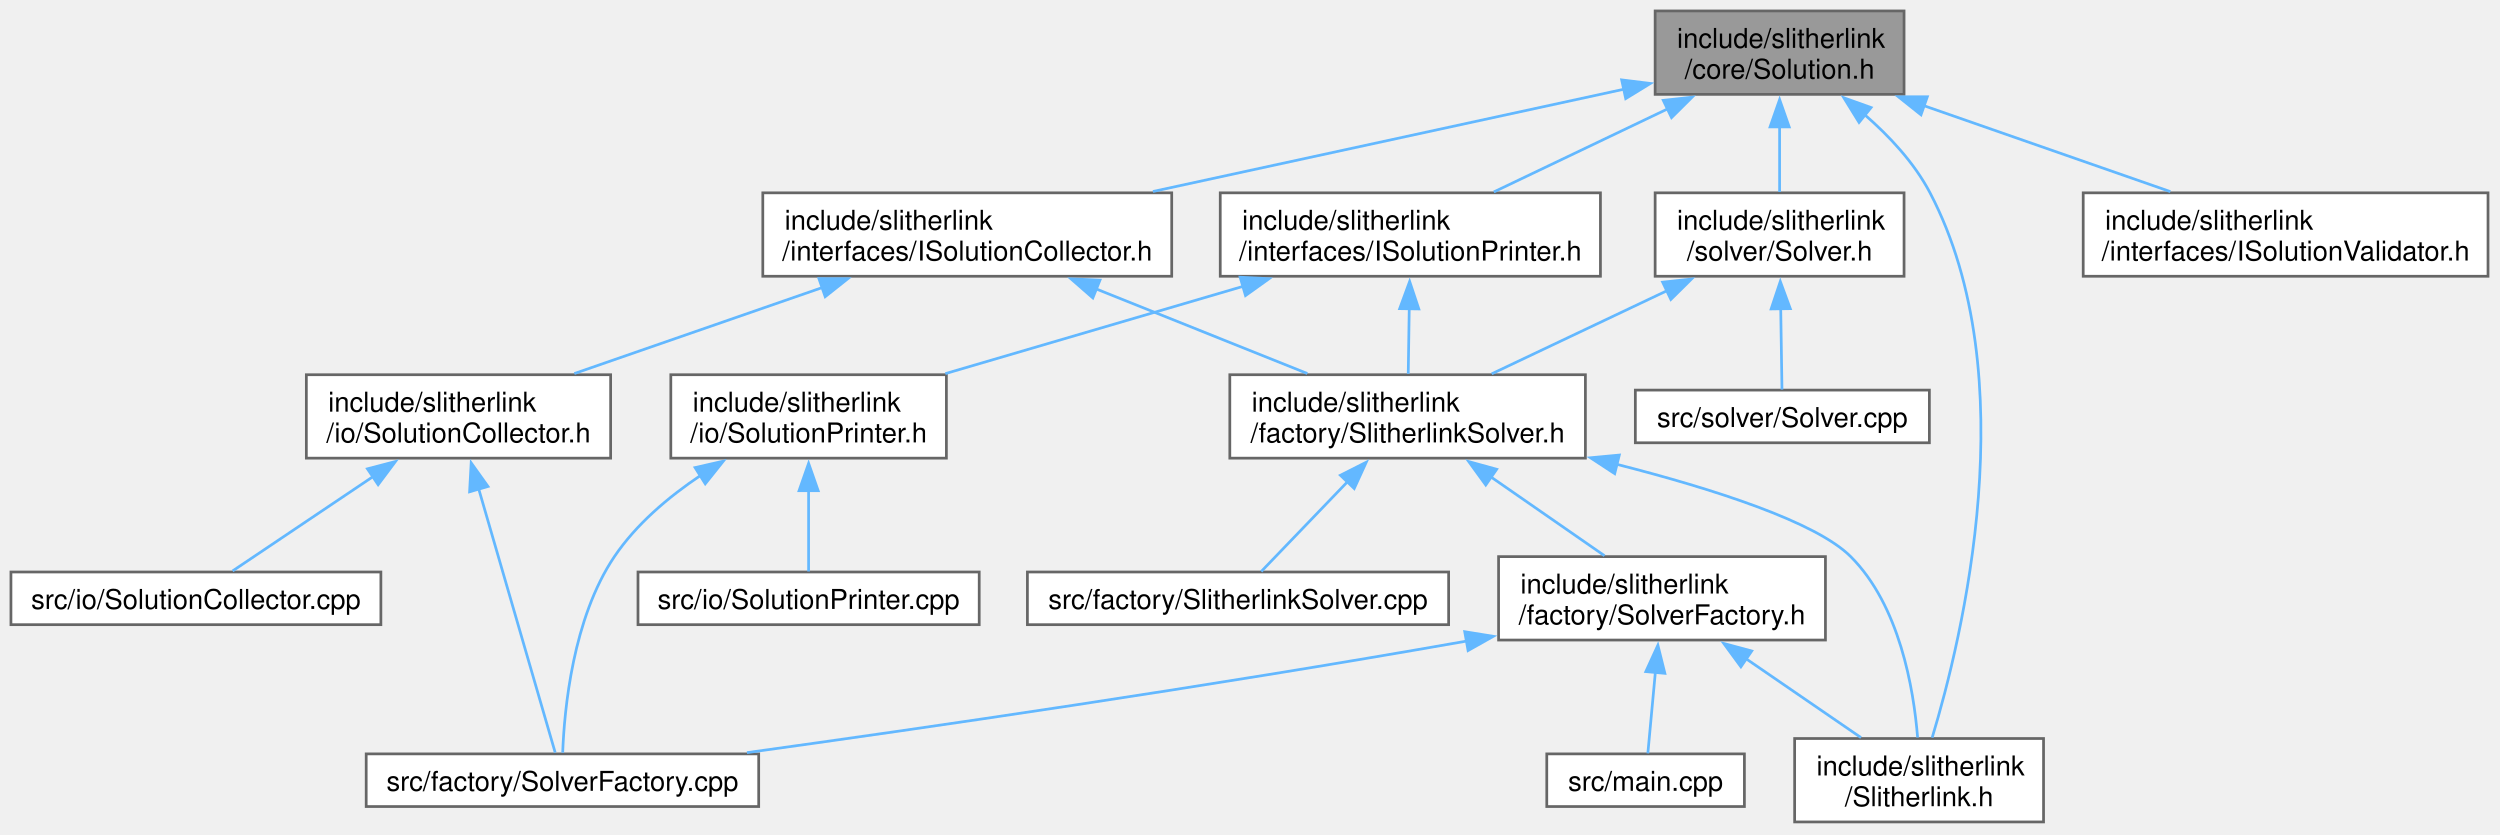
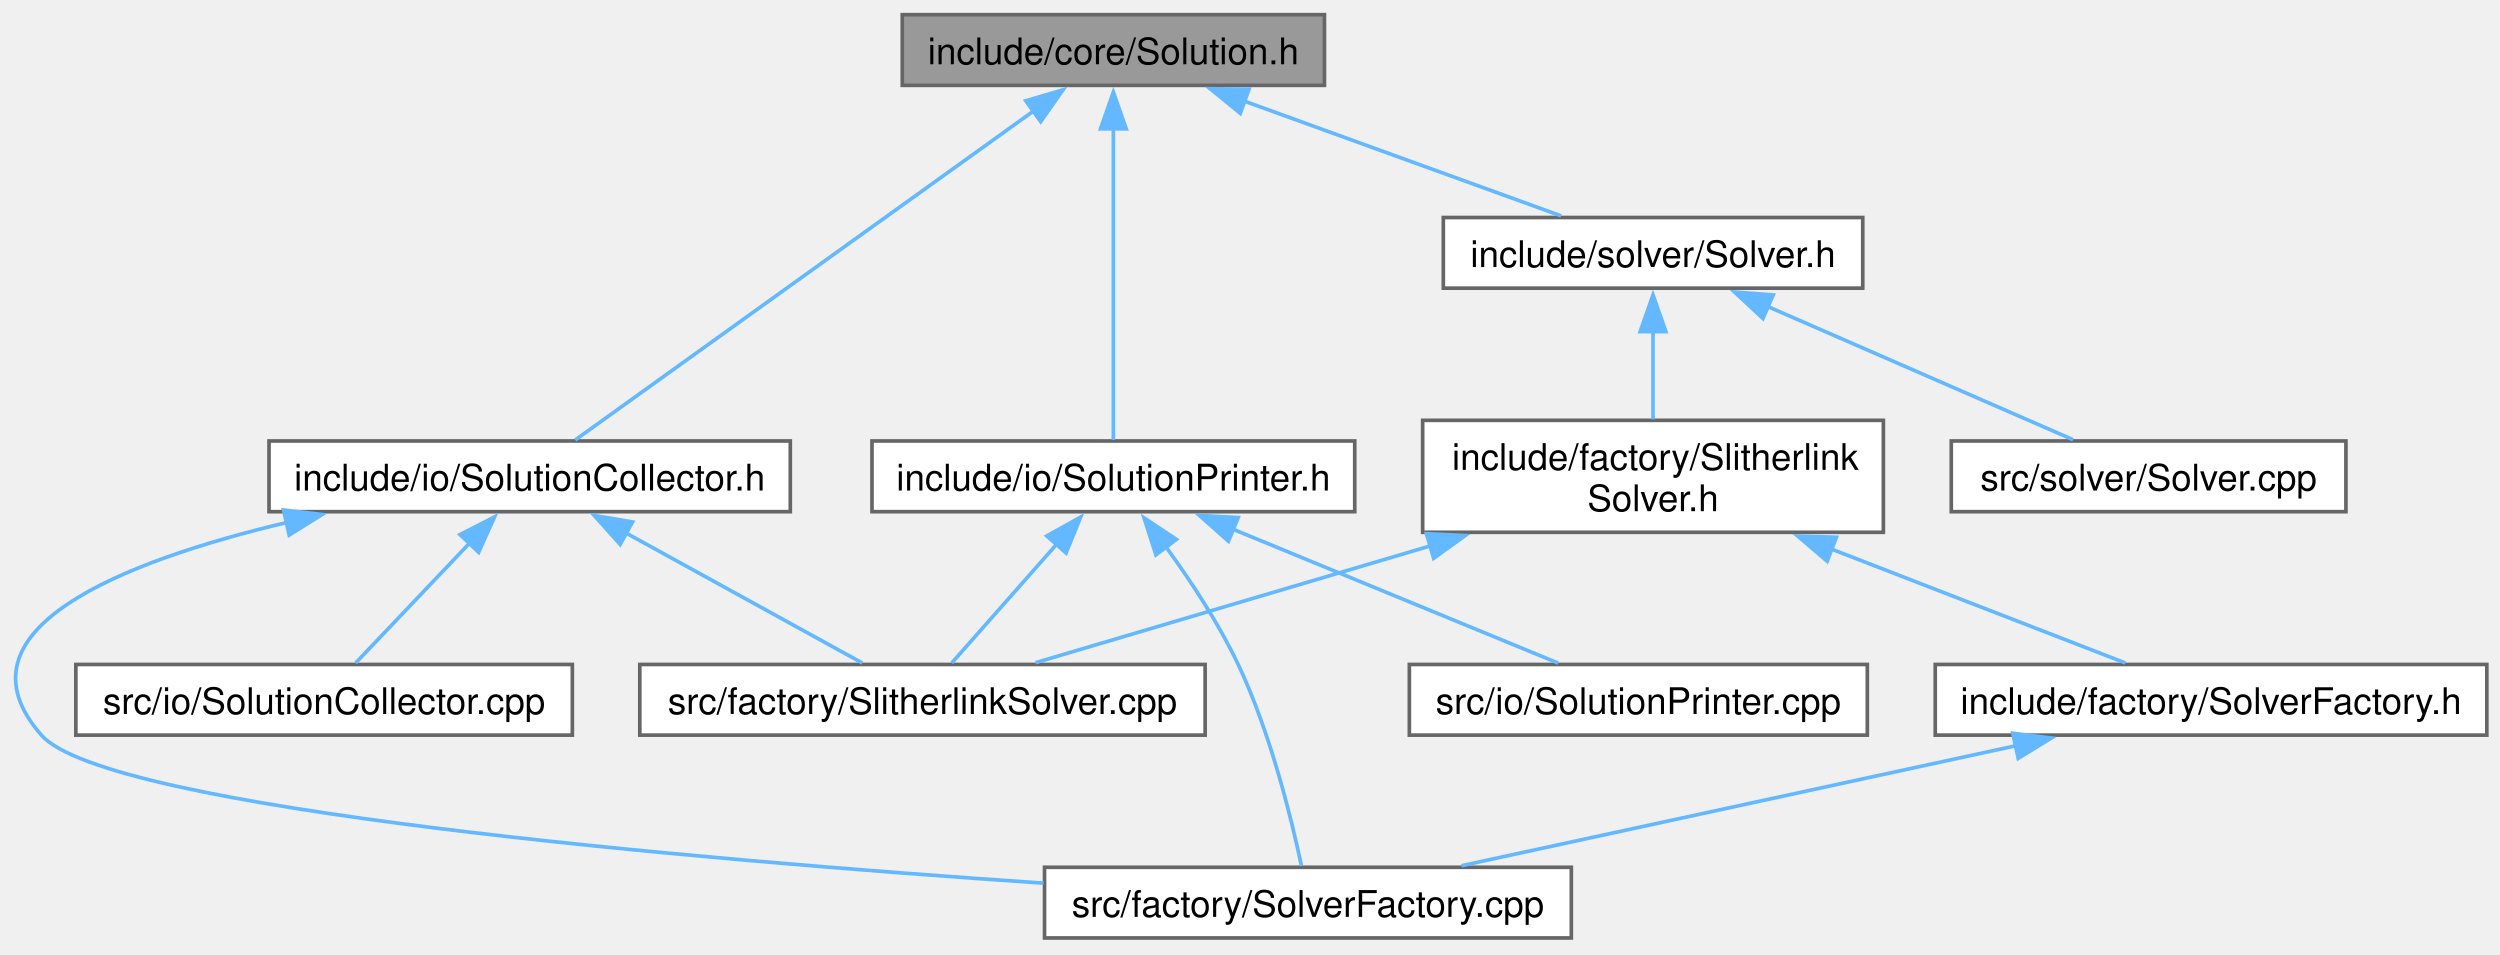
- <svg xmlns="http://www.w3.org/2000/svg" xmlns:xlink="http://www.w3.org/1999/xlink" width="914pt" height="305pt" viewBox="0.00 0.00 914.00 305.00">
-   <g id="graph0" class="graph" transform="scale(1 1) rotate(0) translate(4 300.5)">
+ <svg xmlns="http://www.w3.org/2000/svg" xmlns:xlink="http://www.w3.org/1999/xlink" width="681pt" height="260pt" viewBox="0.00 0.00 681.00 260.00">
+   <g id="graph0" class="graph" transform="scale(1 1) rotate(0) translate(4 255.5)">
    <g id="Node000001" class="node">
      <g id="a_Node000001">
        <a xlink:title=" ">
-           <polygon fill="#999999" stroke="#666666" points="692.12,-296.5 601.12,-296.5 601.12,-266 692.12,-266 692.12,-296.5" />
-           <text xml:space="preserve" text-anchor="start" x="609.12" y="-283" font-family="Helvetica,sans-Serif" font-size="10.00">include/slitherlink</text>
-           <text xml:space="preserve" text-anchor="middle" x="646.62" y="-271.75" font-family="Helvetica,sans-Serif" font-size="10.00">/core/Solution.h</text>
+           <polygon fill="#999999" stroke="#666666" points="356.78,-251.5 241.78,-251.5 241.78,-232.25 356.78,-232.25 356.78,-251.5" />
+           <text xml:space="preserve" text-anchor="middle" x="299.28" y="-238" font-family="Helvetica,sans-Serif" font-size="10.00">include/core/Solution.h</text>
        </a>
      </g>
    </g>
    <g id="Node000002" class="node">
      <g id="a_Node000002">
-         <a xlink:href="_slitherlink_8h.html" target="_top" xlink:title=" ">
-           <polygon fill="white" stroke="#666666" points="743.12,-30.5 652.12,-30.5 652.12,0 743.12,0 743.12,-30.5" />
-           <text xml:space="preserve" text-anchor="start" x="660.12" y="-17" font-family="Helvetica,sans-Serif" font-size="10.00">include/slitherlink</text>
-           <text xml:space="preserve" text-anchor="middle" x="697.62" y="-5.75" font-family="Helvetica,sans-Serif" font-size="10.00">/Slitherlink.h</text>
+         <a xlink:href="_solution_collector_8h.html" target="_top" xlink:title=" ">
+           <polygon fill="white" stroke="#666666" points="211.28,-135.38 69.28,-135.38 69.28,-116.12 211.28,-116.12 211.28,-135.38" />
+           <text xml:space="preserve" text-anchor="middle" x="140.28" y="-121.88" font-family="Helvetica,sans-Serif" font-size="10.00">include/io/SolutionCollector.h</text>
        </a>
      </g>
    </g>
    <g id="edge1_Node000001_Node000002" class="edge">
      <g id="a_edge1_Node000001_Node000002">
        <a xlink:title=" ">
-           <path fill="none" stroke="#63b8ff" d="M677.62,-258.66C686.79,-250.71 695.89,-240.94 701.62,-230 736.76,-162.93 713.36,-67.02 702.4,-30.82" />
-           <polygon fill="#63b8ff" stroke="#63b8ff" points="675.67,-255.74 670.1,-264.75 680.07,-261.18 675.67,-255.74" />
+           <path fill="none" stroke="#63b8ff" d="M277.77,-225.43C244.02,-201.21 179.7,-155.04 152.7,-135.66" />
+           <polygon fill="#63b8ff" stroke="#63b8ff" points="275.41,-228.05 285.58,-231.04 279.49,-222.36 275.41,-228.05" />
+         </a>
+       </g>
+     </g>
+     <g id="Node000006" class="node">
+       <g id="a_Node000006">
+         <a xlink:href="_solution_printer_8h.html" target="_top" xlink:title=" ">
+           <polygon fill="white" stroke="#666666" points="365.03,-135.38 233.53,-135.38 233.53,-116.12 365.03,-116.12 365.03,-135.38" />
+           <text xml:space="preserve" text-anchor="middle" x="299.28" y="-121.88" font-family="Helvetica,sans-Serif" font-size="10.00">include/io/SolutionPrinter.h</text>
+         </a>
+       </g>
+     </g>
+     <g id="edge5_Node000001_Node000006" class="edge">
+       <g id="a_edge5_Node000001_Node000006">
+         <a xlink:title=" ">
+           <path fill="none" stroke="#63b8ff" d="M299.28,-220.5C299.28,-195.38 299.28,-153.79 299.28,-135.66" />
+           <polygon fill="#63b8ff" stroke="#63b8ff" points="295.78,-220.41 299.28,-230.41 302.78,-220.41 295.78,-220.41" />
+         </a>
+       </g>
+     </g>
+     <g id="Node000008" class="node">
+       <g id="a_Node000008">
+         <a xlink:href="_solver_8h.html" target="_top" xlink:title=" ">
+           <polygon fill="white" stroke="#666666" points="503.41,-196.25 389.16,-196.25 389.16,-177 503.41,-177 503.41,-196.25" />
+           <text xml:space="preserve" text-anchor="middle" x="446.28" y="-182.75" font-family="Helvetica,sans-Serif" font-size="10.00">include/solver/Solver.h</text>
+         </a>
+       </g>
+     </g>
+     <g id="edge9_Node000001_Node000008" class="edge">
+       <g id="a_edge9_Node000001_Node000008">
+         <a xlink:title=" ">
+           <path fill="none" stroke="#63b8ff" d="M335.04,-227.92C361.73,-218.25 397.53,-205.29 421.22,-196.7" />
+           <polygon fill="#63b8ff" stroke="#63b8ff" points="333.85,-224.63 325.64,-231.33 336.24,-231.21 333.85,-224.63" />
        </a>
      </g>
    </g>
    <g id="Node000003" class="node">
      <g id="a_Node000003">
-         <a xlink:href="_i_solution_collector_8h.html" target="_top" xlink:title=" ">
-           <polygon fill="white" stroke="#666666" points="424.38,-230 274.88,-230 274.88,-199.5 424.38,-199.5 424.38,-230" />
-           <text xml:space="preserve" text-anchor="start" x="282.88" y="-216.5" font-family="Helvetica,sans-Serif" font-size="10.00">include/slitherlink</text>
-           <text xml:space="preserve" text-anchor="middle" x="349.62" y="-205.25" font-family="Helvetica,sans-Serif" font-size="10.00">/interfaces/ISolutionCollector.h</text>
-         </a>
-       </g>
-     </g>
-     <g id="edge2_Node000001_Node000003" class="edge">
-       <g id="a_edge2_Node000001_Node000003">
-         <a xlink:title=" ">
-           <path fill="none" stroke="#63b8ff" d="M589.81,-267.91C540.7,-257.25 469.61,-241.81 417.51,-230.49" />
-           <polygon fill="#63b8ff" stroke="#63b8ff" points="588.88,-271.29 599.39,-269.99 590.36,-264.45 588.88,-271.29" />
+         <a xlink:href="_slitherlink_solver_8cpp.html" target="_top" xlink:title=" ">
+           <polygon fill="white" stroke="#666666" points="324.28,-74.5 170.28,-74.5 170.28,-55.25 324.28,-55.25 324.28,-74.5" />
+           <text xml:space="preserve" text-anchor="middle" x="247.28" y="-61" font-family="Helvetica,sans-Serif" font-size="10.00">src/factory/SlitherlinkSolver.cpp</text>
+         </a>
+       </g>
+     </g>
+     <g id="edge2_Node000002_Node000003" class="edge">
+       <g id="a_edge2_Node000002_Node000003">
+         <a xlink:title=" ">
+           <path fill="none" stroke="#63b8ff" d="M166.6,-110.27C186.7,-99.21 213.77,-84.31 230.88,-74.9" />
+           <polygon fill="#63b8ff" stroke="#63b8ff" points="164.93,-107.19 157.86,-115.08 168.31,-113.32 164.93,-107.19" />
+         </a>
+       </g>
+     </g>
+     <g id="Node000004" class="node">
+       <g id="a_Node000004">
+         <a xlink:href="_solver_factory_8cpp.html" target="_top" xlink:title=" ">
+           <polygon fill="white" stroke="#666666" points="424.03,-19.25 280.53,-19.25 280.53,0 424.03,0 424.03,-19.25" />
+           <text xml:space="preserve" text-anchor="middle" x="352.28" y="-5.75" font-family="Helvetica,sans-Serif" font-size="10.00">src/factory/SolverFactory.cpp</text>
+         </a>
+       </g>
+     </g>
+     <g id="edge3_Node000002_Node000004" class="edge">
+       <g id="a_edge3_Node000002_Node000004">
+         <a xlink:title=" ">
+           <path fill="none" stroke="#63b8ff" d="M74.2,-113.2C29.24,-102.52 -17.9,-83.9 7.28,-55.25 25,-35.09 184.44,-21.41 280.25,-14.93" />
+           <polygon fill="#63b8ff" stroke="#63b8ff" points="73.24,-116.57 83.76,-115.35 74.77,-109.74 73.24,-116.57" />
+         </a>
+       </g>
+     </g>
+     <g id="Node000005" class="node">
+       <g id="a_Node000005">
+         <a xlink:href="_solution_collector_8cpp.html" target="_top" xlink:title=" ">
+           <polygon fill="white" stroke="#666666" points="151.91,-74.5 16.66,-74.5 16.66,-55.25 151.91,-55.25 151.91,-74.5" />
+           <text xml:space="preserve" text-anchor="middle" x="84.28" y="-61" font-family="Helvetica,sans-Serif" font-size="10.00">src/io/SolutionCollector.cpp</text>
+         </a>
+       </g>
+     </g>
+     <g id="edge4_Node000002_Node000005" class="edge">
+       <g id="a_edge4_Node000002_Node000005">
+         <a xlink:title=" ">
+           <path fill="none" stroke="#63b8ff" d="M123.97,-107.61C113.8,-96.91 101.12,-83.58 92.87,-74.9" />
+           <polygon fill="#63b8ff" stroke="#63b8ff" points="121.31,-109.88 130.73,-114.71 126.38,-105.05 121.31,-109.88" />
+         </a>
+       </g>
+     </g>
+     <g id="edge6_Node000006_Node000003" class="edge">
+       <g id="a_edge6_Node000006_Node000003">
+         <a xlink:title=" ">
+           <path fill="none" stroke="#63b8ff" d="M283.86,-107.28C274.46,-96.64 262.84,-83.49 255.25,-74.9" />
+           <polygon fill="#63b8ff" stroke="#63b8ff" points="281.14,-109.5 290.38,-114.67 286.39,-104.86 281.14,-109.5" />
+         </a>
+       </g>
+     </g>
+     <g id="edge7_Node000006_Node000004" class="edge">
+       <g id="a_edge7_Node000006_Node000004">
+         <a xlink:title=" ">
+           <path fill="none" stroke="#63b8ff" d="M313.47,-106.71C320.2,-97.48 327.92,-85.83 333.28,-74.5 342.09,-55.89 347.84,-32.28 350.52,-19.62" />
+           <polygon fill="#63b8ff" stroke="#63b8ff" points="310.87,-104.34 307.63,-114.43 316.45,-108.57 310.87,-104.34" />
+         </a>
+       </g>
+     </g>
+     <g id="Node000007" class="node">
+       <g id="a_Node000007">
+         <a xlink:href="_solution_printer_8cpp.html" target="_top" xlink:title=" ">
+           <polygon fill="white" stroke="#666666" points="504.66,-74.5 379.91,-74.5 379.91,-55.25 504.66,-55.25 504.66,-74.5" />
+           <text xml:space="preserve" text-anchor="middle" x="442.28" y="-61" font-family="Helvetica,sans-Serif" font-size="10.00">src/io/SolutionPrinter.cpp</text>
+         </a>
+       </g>
+     </g>
+     <g id="edge8_Node000006_Node000007" class="edge">
+       <g id="a_edge8_Node000006_Node000007">
+         <a xlink:title=" ">
+           <path fill="none" stroke="#63b8ff" d="M331.85,-111.34C358.97,-100.17 396.86,-84.58 420.46,-74.86" />
+           <polygon fill="#63b8ff" stroke="#63b8ff" points="330.63,-108.06 322.71,-115.1 333.29,-114.53 330.63,-108.06" />
+         </a>
+       </g>
+     </g>
+     <g id="Node000009" class="node">
+       <g id="a_Node000009">
+         <a xlink:href="_slitherlink_solver_8h.html" target="_top" xlink:title=" ">
+           <polygon fill="white" stroke="#666666" points="509.03,-141 383.53,-141 383.53,-110.5 509.03,-110.5 509.03,-141" />
+           <text xml:space="preserve" text-anchor="start" x="391.53" y="-127.5" font-family="Helvetica,sans-Serif" font-size="10.00">include/factory/Slitherlink</text>
+           <text xml:space="preserve" text-anchor="middle" x="446.28" y="-116.25" font-family="Helvetica,sans-Serif" font-size="10.00">Solver.h</text>
+         </a>
+       </g>
+     </g>
+     <g id="edge10_Node000008_Node000009" class="edge">
+       <g id="a_edge10_Node000008_Node000009">
+         <a xlink:title=" ">
+           <path fill="none" stroke="#63b8ff" d="M446.28,-165.42C446.28,-157.49 446.28,-148.56 446.28,-141.28" />
+           <polygon fill="#63b8ff" stroke="#63b8ff" points="442.78,-165.17 446.28,-175.17 449.78,-165.17 442.78,-165.17" />
        </a>
      </g>
    </g>
    <g id="Node000011" class="node">
      <g id="a_Node000011">
-         <a xlink:href="_i_solution_printer_8h.html" target="_top" xlink:title=" ">
-           <polygon fill="white" stroke="#666666" points="581.12,-230 442.12,-230 442.12,-199.5 581.12,-199.5 581.12,-230" />
-           <text xml:space="preserve" text-anchor="start" x="450.12" y="-216.5" font-family="Helvetica,sans-Serif" font-size="10.00">include/slitherlink</text>
-           <text xml:space="preserve" text-anchor="middle" x="511.62" y="-205.25" font-family="Helvetica,sans-Serif" font-size="10.00">/interfaces/ISolutionPrinter.h</text>
-         </a>
-       </g>
-     </g>
-     <g id="edge13_Node000001_Node000011" class="edge">
-       <g id="a_edge13_Node000001_Node000011">
-         <a xlink:title=" ">
-           <path fill="none" stroke="#63b8ff" d="M605.7,-260.7C585.25,-250.93 560.93,-239.31 542.14,-230.33" />
-           <polygon fill="#63b8ff" stroke="#63b8ff" points="604.09,-263.81 614.63,-264.96 607.11,-257.49 604.09,-263.81" />
-         </a>
-       </g>
-     </g>
-     <g id="Node000014" class="node">
-       <g id="a_Node000014">
-         <a xlink:href="_i_solution_validator_8h.html" target="_top" xlink:title=" ">
-           <polygon fill="white" stroke="#666666" points="905.62,-230 757.62,-230 757.62,-199.5 905.62,-199.5 905.62,-230" />
-           <text xml:space="preserve" text-anchor="start" x="765.62" y="-216.5" font-family="Helvetica,sans-Serif" font-size="10.00">include/slitherlink</text>
-           <text xml:space="preserve" text-anchor="middle" x="831.62" y="-205.25" font-family="Helvetica,sans-Serif" font-size="10.00">/interfaces/ISolutionValidator.h</text>
-         </a>
-       </g>
-     </g>
-     <g id="edge18_Node000001_Node000014" class="edge">
-       <g id="a_edge18_Node000001_Node000014">
-         <a xlink:title=" ">
-           <path fill="none" stroke="#63b8ff" d="M699.23,-261.91C727.82,-251.94 762.71,-239.78 789.49,-230.44" />
-           <polygon fill="#63b8ff" stroke="#63b8ff" points="698.32,-258.52 690.03,-265.12 700.63,-265.13 698.32,-258.52" />
-         </a>
-       </g>
-     </g>
-     <g id="Node000015" class="node">
-       <g id="a_Node000015">
-         <a xlink:href="_solver_8h.html" target="_top" xlink:title=" ">
-           <polygon fill="white" stroke="#666666" points="692.12,-230 601.12,-230 601.12,-199.5 692.12,-199.5 692.12,-230" />
-           <text xml:space="preserve" text-anchor="start" x="609.12" y="-216.5" font-family="Helvetica,sans-Serif" font-size="10.00">include/slitherlink</text>
-           <text xml:space="preserve" text-anchor="middle" x="646.62" y="-205.25" font-family="Helvetica,sans-Serif" font-size="10.00">/solver/Solver.h</text>
-         </a>
-       </g>
-     </g>
-     <g id="edge19_Node000001_Node000015" class="edge">
-       <g id="a_edge19_Node000001_Node000015">
-         <a xlink:title=" ">
-           <path fill="none" stroke="#63b8ff" d="M646.62,-254.31C646.62,-246.14 646.62,-237.41 646.62,-230.33" />
-           <polygon fill="#63b8ff" stroke="#63b8ff" points="643.13,-254.1 646.63,-264.1 650.13,-254.1 643.13,-254.1" />
-         </a>
-       </g>
-     </g>
-     <g id="Node000004" class="node">
-       <g id="a_Node000004">
-         <a xlink:href="_slitherlink_solver_8h.html" target="_top" xlink:title=" ">
-           <polygon fill="white" stroke="#666666" points="575.62,-163.5 445.62,-163.5 445.62,-133 575.62,-133 575.62,-163.5" />
-           <text xml:space="preserve" text-anchor="start" x="453.62" y="-150" font-family="Helvetica,sans-Serif" font-size="10.00">include/slitherlink</text>
-           <text xml:space="preserve" text-anchor="middle" x="510.62" y="-138.75" font-family="Helvetica,sans-Serif" font-size="10.00">/factory/SlitherlinkSolver.h</text>
-         </a>
-       </g>
-     </g>
-     <g id="edge3_Node000003_Node000004" class="edge">
-       <g id="a_edge3_Node000003_Node000004">
-         <a xlink:title=" ">
-           <path fill="none" stroke="#63b8ff" d="M396.72,-194.88C421.35,-185.01 451.06,-173.11 473.96,-163.94" />
-           <polygon fill="#63b8ff" stroke="#63b8ff" points="395.54,-191.58 387.56,-198.55 398.15,-198.08 395.54,-191.58" />
-         </a>
-       </g>
-     </g>
-     <g id="Node000009" class="node">
-       <g id="a_Node000009">
-         <a xlink:href="_solution_collector_8h.html" target="_top" xlink:title=" ">
-           <polygon fill="white" stroke="#666666" points="219.25,-163.5 108,-163.5 108,-133 219.25,-133 219.25,-163.5" />
-           <text xml:space="preserve" text-anchor="start" x="116" y="-150" font-family="Helvetica,sans-Serif" font-size="10.00">include/slitherlink</text>
-           <text xml:space="preserve" text-anchor="middle" x="163.62" y="-138.75" font-family="Helvetica,sans-Serif" font-size="10.00">/io/SolutionCollector.h</text>
-         </a>
-       </g>
-     </g>
-     <g id="edge10_Node000003_Node000009" class="edge">
-       <g id="a_edge10_Node000003_Node000009">
-         <a xlink:title=" ">
-           <path fill="none" stroke="#63b8ff" d="M296.74,-195.41C267.99,-185.44 232.91,-173.28 205.99,-163.94" />
-           <polygon fill="#63b8ff" stroke="#63b8ff" points="295.39,-198.65 305.99,-198.62 297.69,-192.03 295.39,-198.65" />
-         </a>
-       </g>
-     </g>
-     <g id="edge4_Node000004_Node000002" class="edge">
-       <g id="a_edge4_Node000004_Node000002">
-         <a xlink:title=" ">
-           <path fill="none" stroke="#63b8ff" d="M586.97,-130.78C622.61,-121.69 659.94,-109.69 672.62,-97 690.47,-79.15 695.62,-48.83 697.08,-30.86" />
-           <polygon fill="#63b8ff" stroke="#63b8ff" points="586.33,-127.33 577.47,-133.14 588.02,-134.13 586.33,-127.33" />
-         </a>
-       </g>
-     </g>
-     <g id="Node000005" class="node">
-       <g id="a_Node000005">
-         <a xlink:href="_solver_factory_8h.html" target="_top" xlink:title=" ">
-           <polygon fill="white" stroke="#666666" points="663.38,-97 543.88,-97 543.88,-66.5 663.38,-66.5 663.38,-97" />
-           <text xml:space="preserve" text-anchor="start" x="551.88" y="-83.5" font-family="Helvetica,sans-Serif" font-size="10.00">include/slitherlink</text>
-           <text xml:space="preserve" text-anchor="middle" x="603.62" y="-72.25" font-family="Helvetica,sans-Serif" font-size="10.00">/factory/SolverFactory.h</text>
-         </a>
-       </g>
-     </g>
-     <g id="edge5_Node000004_Node000005" class="edge">
-       <g id="a_edge5_Node000004_Node000005">
-         <a xlink:title=" ">
-           <path fill="none" stroke="#63b8ff" d="M541.17,-126.07C554.74,-116.66 570.37,-105.81 582.61,-97.33" />
-           <polygon fill="#63b8ff" stroke="#63b8ff" points="539.19,-123.18 532.97,-131.75 543.18,-128.93 539.19,-123.18" />
-         </a>
-       </g>
-     </g>
-     <g id="Node000008" class="node">
-       <g id="a_Node000008">
-         <a xlink:href="_slitherlink_solver_8cpp.html" target="_top" xlink:title=" ">
-           <polygon fill="white" stroke="#666666" points="525.62,-91.38 371.62,-91.38 371.62,-72.12 525.62,-72.12 525.62,-91.38" />
-           <text xml:space="preserve" text-anchor="middle" x="448.62" y="-77.88" font-family="Helvetica,sans-Serif" font-size="10.00">src/factory/SlitherlinkSolver.cpp</text>
-         </a>
-       </g>
-     </g>
-     <g id="edge9_Node000004_Node000008" class="edge">
-       <g id="a_edge9_Node000004_Node000008">
-         <a xlink:title=" ">
-           <path fill="none" stroke="#63b8ff" d="M488.64,-124.37C477.73,-113.03 465.2,-99.99 457.11,-91.57" />
-           <polygon fill="#63b8ff" stroke="#63b8ff" points="486.05,-126.74 495.51,-131.52 491.1,-121.89 486.05,-126.74" />
-         </a>
-       </g>
-     </g>
-     <g id="edge6_Node000005_Node000002" class="edge">
-       <g id="a_edge6_Node000005_Node000002">
-         <a xlink:title=" ">
-           <path fill="none" stroke="#63b8ff" d="M634.1,-59.84C647.91,-50.37 663.9,-39.39 676.38,-30.83" />
-           <polygon fill="#63b8ff" stroke="#63b8ff" points="632.47,-56.71 626.2,-65.26 636.43,-62.49 632.47,-56.71" />
-         </a>
-       </g>
-     </g>
-     <g id="Node000006" class="node">
-       <g id="a_Node000006">
-         <a xlink:href="_solver_factory_8cpp.html" target="_top" xlink:title=" ">
-           <polygon fill="white" stroke="#666666" points="273.38,-24.88 129.88,-24.88 129.88,-5.63 273.38,-5.63 273.38,-24.88" />
-           <text xml:space="preserve" text-anchor="middle" x="201.62" y="-11.38" font-family="Helvetica,sans-Serif" font-size="10.00">src/factory/SolverFactory.cpp</text>
-         </a>
-       </g>
-     </g>
-     <g id="edge7_Node000005_Node000006" class="edge">
-       <g id="a_edge7_Node000005_Node000006">
-         <a xlink:title=" ">
-           <path fill="none" stroke="#63b8ff" d="M532.24,-66.13C435.12,-48.99 333.98,-34.34 269.09,-25.34" />
-           <polygon fill="#63b8ff" stroke="#63b8ff" points="531.5,-69.55 541.96,-67.86 532.73,-62.66 531.5,-69.55" />
-         </a>
-       </g>
-     </g>
-     <g id="Node000007" class="node">
-       <g id="a_Node000007">
-         <a xlink:href="src_2main_8cpp.html" target="_top" xlink:title=" ">
-           <polygon fill="white" stroke="#666666" points="633.75,-24.88 561.5,-24.88 561.5,-5.63 633.75,-5.63 633.75,-24.88" />
-           <text xml:space="preserve" text-anchor="middle" x="597.62" y="-11.38" font-family="Helvetica,sans-Serif" font-size="10.00">src/main.cpp</text>
-         </a>
-       </g>
-     </g>
-     <g id="edge8_Node000005_Node000007" class="edge">
-       <g id="a_edge8_Node000005_Node000007">
-         <a xlink:title=" ">
-           <path fill="none" stroke="#63b8ff" d="M601.21,-54.84C600.23,-44.26 599.16,-32.75 598.45,-25.07" />
-           <polygon fill="#63b8ff" stroke="#63b8ff" points="597.71,-54.97 602.12,-64.61 604.68,-54.33 597.71,-54.97" />
-         </a>
-       </g>
-     </g>
-     <g id="edge11_Node000009_Node000006" class="edge">
-       <g id="a_edge11_Node000009_Node000006">
-         <a xlink:title=" ">
-           <path fill="none" stroke="#63b8ff" d="M170.94,-122.02C179.51,-92.48 193.26,-45.1 198.98,-25.35" />
-           <polygon fill="#63b8ff" stroke="#63b8ff" points="167.68,-120.7 168.26,-131.28 174.41,-122.65 167.68,-120.7" />
+         <a xlink:href="_solver_8cpp.html" target="_top" xlink:title=" ">
+           <polygon fill="white" stroke="#666666" points="635.03,-135.38 527.53,-135.38 527.53,-116.12 635.03,-116.12 635.03,-135.38" />
+           <text xml:space="preserve" text-anchor="middle" x="581.28" y="-121.88" font-family="Helvetica,sans-Serif" font-size="10.00">src/solver/Solver.cpp</text>
+         </a>
+       </g>
+     </g>
+     <g id="edge14_Node000008_Node000011" class="edge">
+       <g id="a_edge14_Node000008_Node000011">
+         <a xlink:title=" ">
+           <path fill="none" stroke="#63b8ff" d="M477.37,-172.07C502.95,-160.91 538.5,-145.41 560.68,-135.73" />
+           <polygon fill="#63b8ff" stroke="#63b8ff" points="476.23,-168.74 468.47,-175.95 479.03,-175.16 476.23,-168.74" />
+         </a>
+       </g>
+     </g>
+     <g id="edge13_Node000009_Node000003" class="edge">
+       <g id="a_edge13_Node000009_Node000003">
+         <a xlink:title=" ">
+           <path fill="none" stroke="#63b8ff" d="M385.82,-106.86C350.24,-96.33 306.75,-83.47 278.09,-74.99" />
+           <polygon fill="#63b8ff" stroke="#63b8ff" points="384.55,-110.13 395.13,-109.62 386.53,-103.42 384.55,-110.13" />
        </a>
      </g>
    </g>
    <g id="Node000010" class="node">
      <g id="a_Node000010">
-         <a xlink:href="_solution_collector_8cpp.html" target="_top" xlink:title=" ">
-           <polygon fill="white" stroke="#666666" points="135.25,-91.38 0,-91.38 0,-72.12 135.25,-72.12 135.25,-91.38" />
-           <text xml:space="preserve" text-anchor="middle" x="67.62" y="-77.88" font-family="Helvetica,sans-Serif" font-size="10.00">src/io/SolutionCollector.cpp</text>
-         </a>
-       </g>
-     </g>
-     <g id="edge12_Node000009_Node000010" class="edge">
-       <g id="a_edge12_Node000009_Node000010">
-         <a xlink:title=" ">
-           <path fill="none" stroke="#63b8ff" d="M132.59,-126.4C115.17,-114.69 94.33,-100.69 81.03,-91.76" />
-           <polygon fill="#63b8ff" stroke="#63b8ff" points="130.33,-129.1 140.58,-131.77 134.24,-123.29 130.33,-129.1" />
-         </a>
-       </g>
-     </g>
-     <g id="edge14_Node000011_Node000004" class="edge">
-       <g id="a_edge14_Node000011_Node000004">
-         <a xlink:title=" ">
-           <path fill="none" stroke="#63b8ff" d="M511.22,-187.81C511.1,-179.64 510.96,-170.91 510.85,-163.83" />
-           <polygon fill="#63b8ff" stroke="#63b8ff" points="507.72,-187.66 511.37,-197.6 514.72,-187.55 507.72,-187.66" />
-         </a>
-       </g>
-     </g>
-     <g id="Node000012" class="node">
-       <g id="a_Node000012">
-         <a xlink:href="_solution_printer_8h.html" target="_top" xlink:title=" ">
-           <polygon fill="white" stroke="#666666" points="342,-163.5 241.25,-163.5 241.25,-133 342,-133 342,-163.5" />
-           <text xml:space="preserve" text-anchor="start" x="249.25" y="-150" font-family="Helvetica,sans-Serif" font-size="10.00">include/slitherlink</text>
-           <text xml:space="preserve" text-anchor="middle" x="291.62" y="-138.75" font-family="Helvetica,sans-Serif" font-size="10.00">/io/SolutionPrinter.h</text>
-         </a>
-       </g>
-     </g>
-     <g id="edge15_Node000011_Node000012" class="edge">
-       <g id="a_edge15_Node000011_Node000012">
-         <a xlink:title=" ">
-           <path fill="none" stroke="#63b8ff" d="M450.59,-195.85C416.26,-185.79 373.95,-173.39 341.61,-163.9" />
-           <polygon fill="#63b8ff" stroke="#63b8ff" points="449.4,-199.15 459.98,-198.61 451.36,-192.44 449.4,-199.15" />
-         </a>
-       </g>
-     </g>
-     <g id="edge16_Node000012_Node000006" class="edge">
-       <g id="a_edge16_Node000012_Node000006">
-         <a xlink:title=" ">
-           <path fill="none" stroke="#63b8ff" d="M252.04,-126.62C240.37,-118.79 228.6,-108.84 220.62,-97 205.41,-74.43 202.31,-41.17 201.72,-25.31" />
-           <polygon fill="#63b8ff" stroke="#63b8ff" points="250.12,-129.55 260.45,-131.9 253.84,-123.62 250.12,-129.55" />
-         </a>
-       </g>
-     </g>
-     <g id="Node000013" class="node">
-       <g id="a_Node000013">
-         <a xlink:href="_solution_printer_8cpp.html" target="_top" xlink:title=" ">
-           <polygon fill="white" stroke="#666666" points="354,-91.38 229.25,-91.38 229.25,-72.12 354,-72.12 354,-91.38" />
-           <text xml:space="preserve" text-anchor="middle" x="291.62" y="-77.88" font-family="Helvetica,sans-Serif" font-size="10.00">src/io/SolutionPrinter.cpp</text>
-         </a>
-       </g>
-     </g>
-     <g id="edge17_Node000012_Node000013" class="edge">
-       <g id="a_edge17_Node000012_Node000013">
-         <a xlink:title=" ">
-           <path fill="none" stroke="#63b8ff" d="M291.62,-121.34C291.62,-110.76 291.62,-99.25 291.62,-91.57" />
-           <polygon fill="#63b8ff" stroke="#63b8ff" points="288.13,-121.1 291.63,-131.1 295.13,-121.1 288.13,-121.1" />
-         </a>
-       </g>
-     </g>
-     <g id="edge20_Node000015_Node000004" class="edge">
-       <g id="a_edge20_Node000015_Node000004">
-         <a xlink:title=" ">
-           <path fill="none" stroke="#63b8ff" d="M605.4,-194.2C584.8,-184.43 560.29,-172.81 541.36,-163.83" />
-           <polygon fill="#63b8ff" stroke="#63b8ff" points="603.86,-197.34 614.4,-198.47 606.86,-191.02 603.86,-197.34" />
-         </a>
-       </g>
-     </g>
-     <g id="Node000016" class="node">
-       <g id="a_Node000016">
-         <a xlink:href="_solver_8cpp.html" target="_top" xlink:title=" ">
-           <polygon fill="white" stroke="#666666" points="701.38,-157.88 593.88,-157.88 593.88,-138.62 701.38,-138.62 701.38,-157.88" />
-           <text xml:space="preserve" text-anchor="middle" x="647.62" y="-144.38" font-family="Helvetica,sans-Serif" font-size="10.00">src/solver/Solver.cpp</text>
-         </a>
-       </g>
-     </g>
-     <g id="edge21_Node000015_Node000016" class="edge">
-       <g id="a_edge21_Node000015_Node000016">
-         <a xlink:title=" ">
-           <path fill="none" stroke="#63b8ff" d="M647.03,-187.84C647.19,-177.26 647.37,-165.75 647.49,-158.07" />
-           <polygon fill="#63b8ff" stroke="#63b8ff" points="643.53,-187.55 646.88,-197.6 650.53,-187.66 643.53,-187.55" />
+         <a xlink:href="_solver_factory_8h.html" target="_top" xlink:title=" ">
+           <polygon fill="white" stroke="#666666" points="673.41,-74.5 523.16,-74.5 523.16,-55.25 673.41,-55.25 673.41,-74.5" />
+           <text xml:space="preserve" text-anchor="middle" x="598.28" y="-61" font-family="Helvetica,sans-Serif" font-size="10.00">include/factory/SolverFactory.h</text>
+         </a>
+       </g>
+     </g>
+     <g id="edge11_Node000009_Node000010" class="edge">
+       <g id="a_edge11_Node000009_Node000010">
+         <a xlink:title=" ">
+           <path fill="none" stroke="#63b8ff" d="M494.98,-105.89C521.76,-95.52 553.76,-83.12 574.97,-74.9" />
+           <polygon fill="#63b8ff" stroke="#63b8ff" points="493.72,-102.62 485.66,-109.5 496.25,-109.15 493.72,-102.62" />
+         </a>
+       </g>
+     </g>
+     <g id="edge12_Node000010_Node000004" class="edge">
+       <g id="a_edge12_Node000010_Node000004">
+         <a xlink:title=" ">
+           <path fill="none" stroke="#63b8ff" d="M545.2,-52.38C499.95,-42.59 435.8,-28.7 394.12,-19.68" />
+           <polygon fill="#63b8ff" stroke="#63b8ff" points="544.28,-55.77 554.79,-54.46 545.76,-48.92 544.28,-55.77" />
        </a>
      </g>
    </g>
  </g>
</svg>
